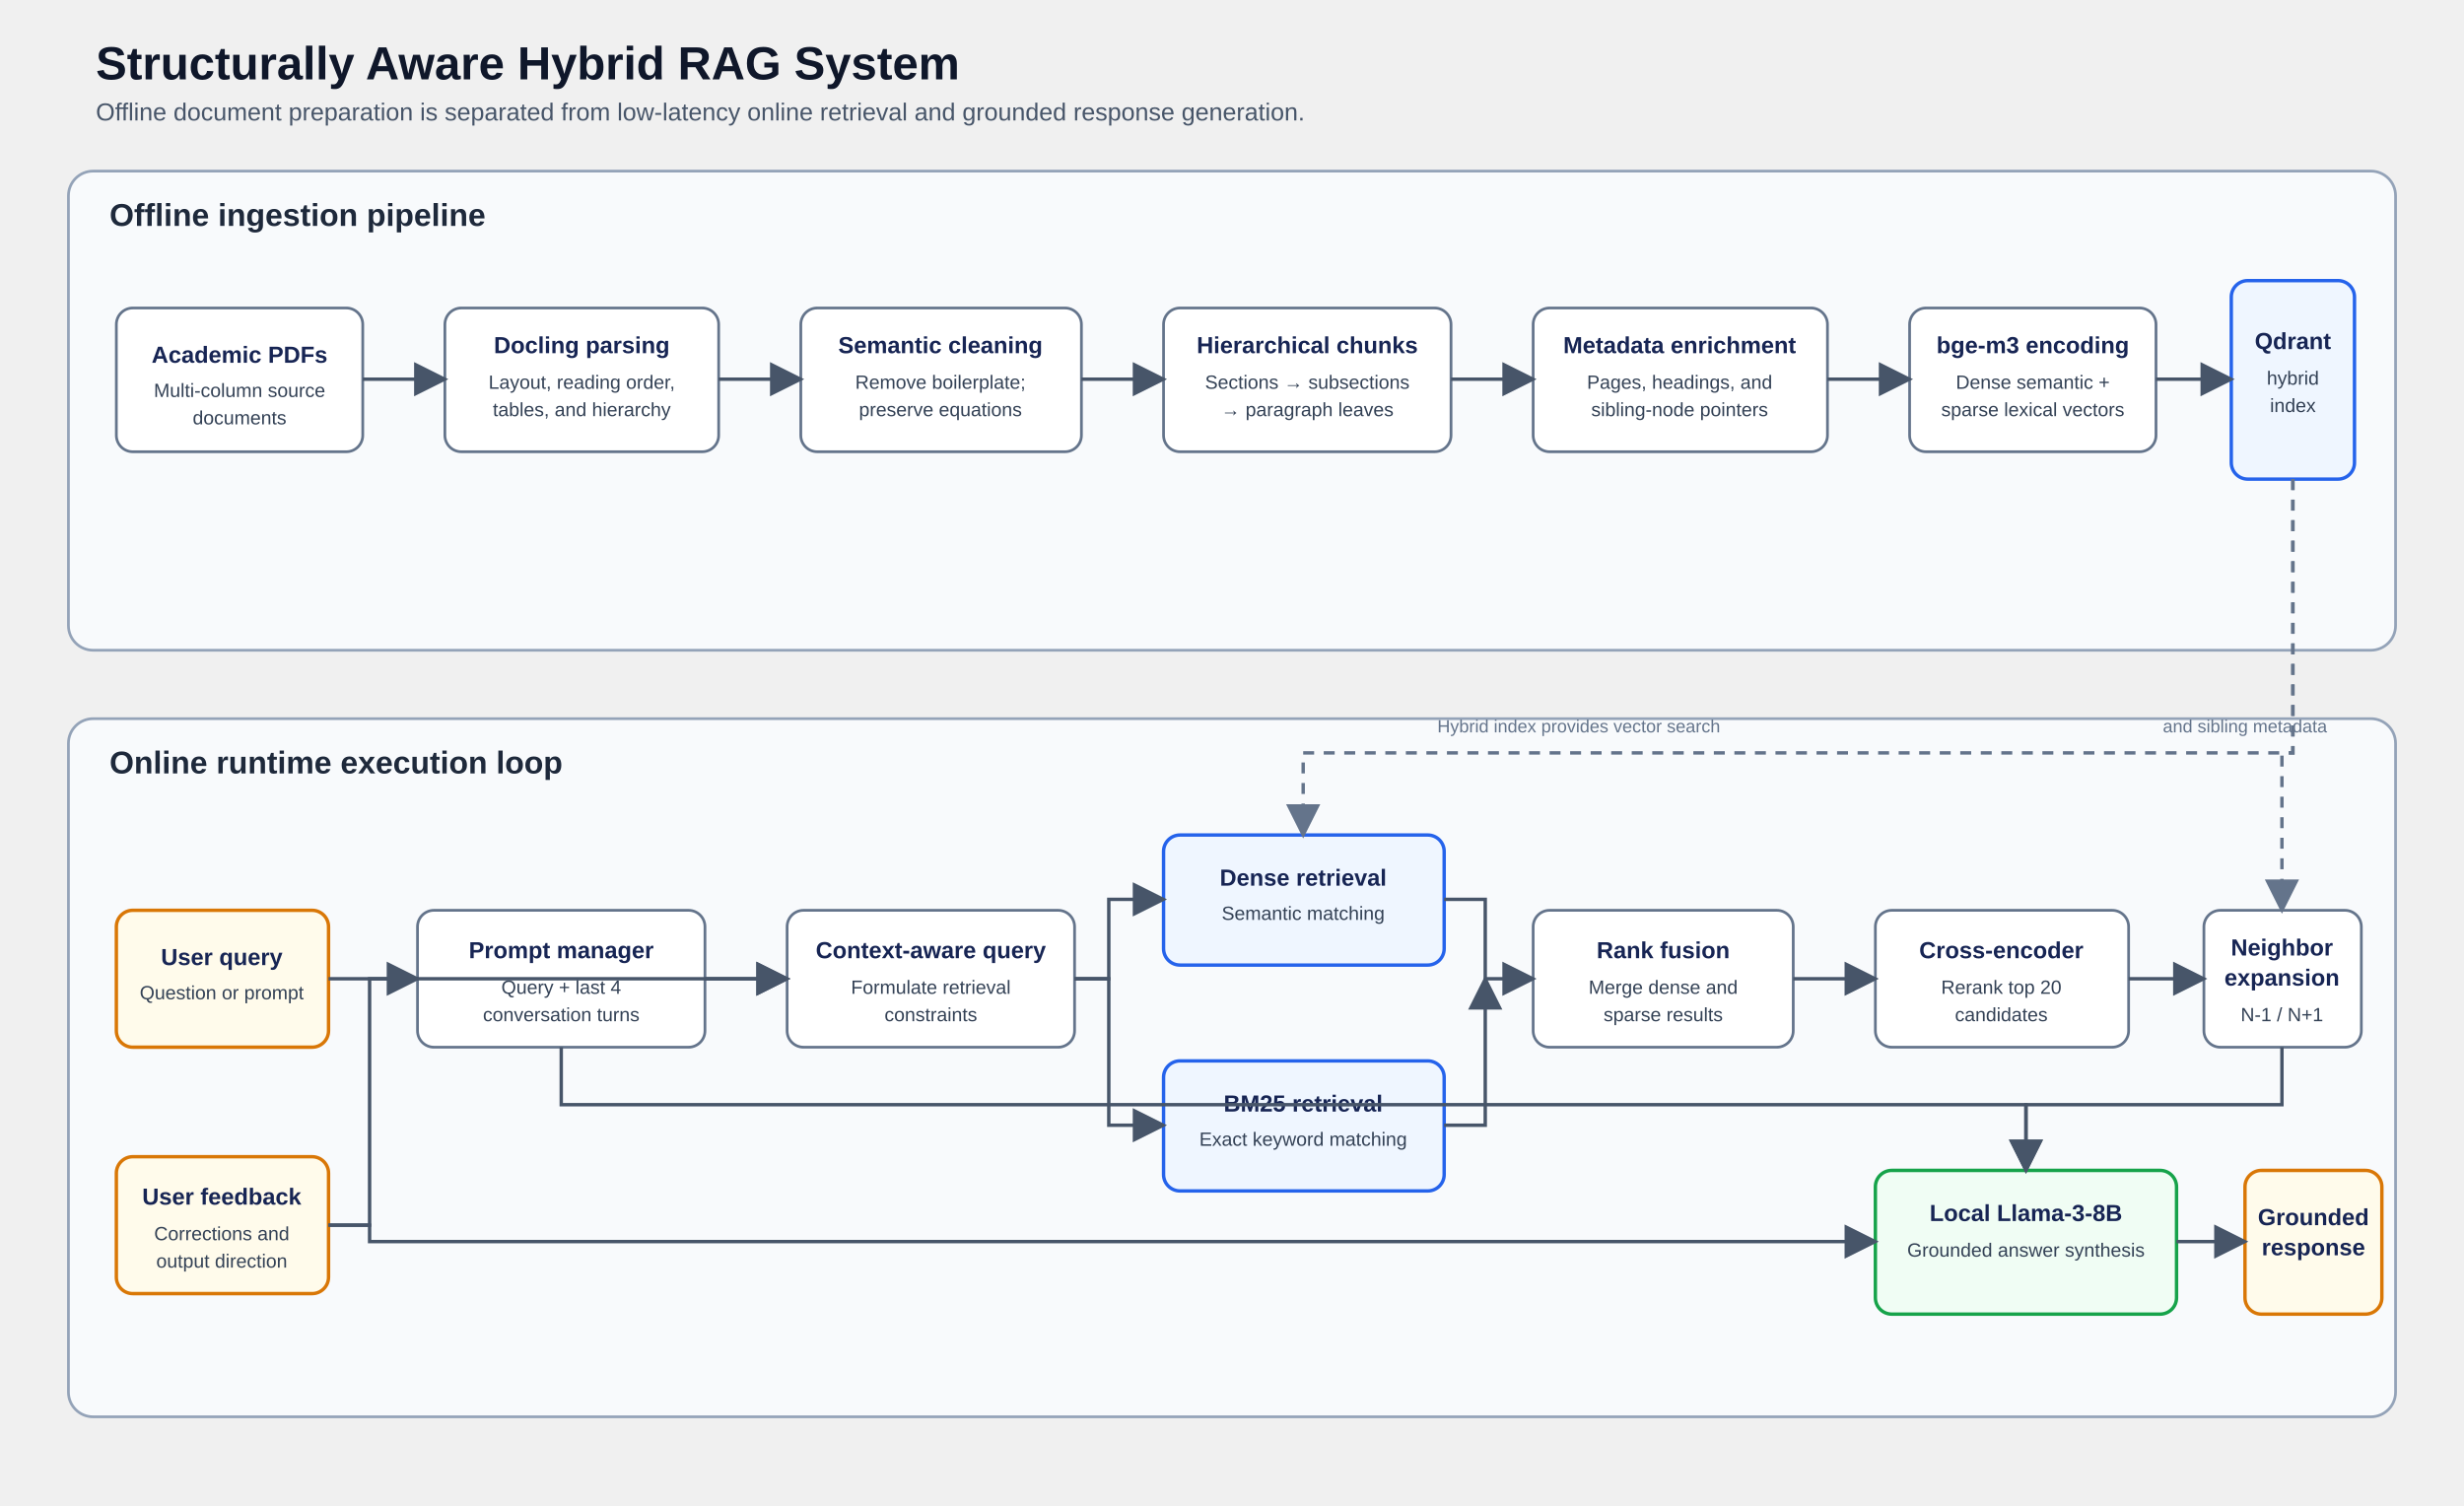
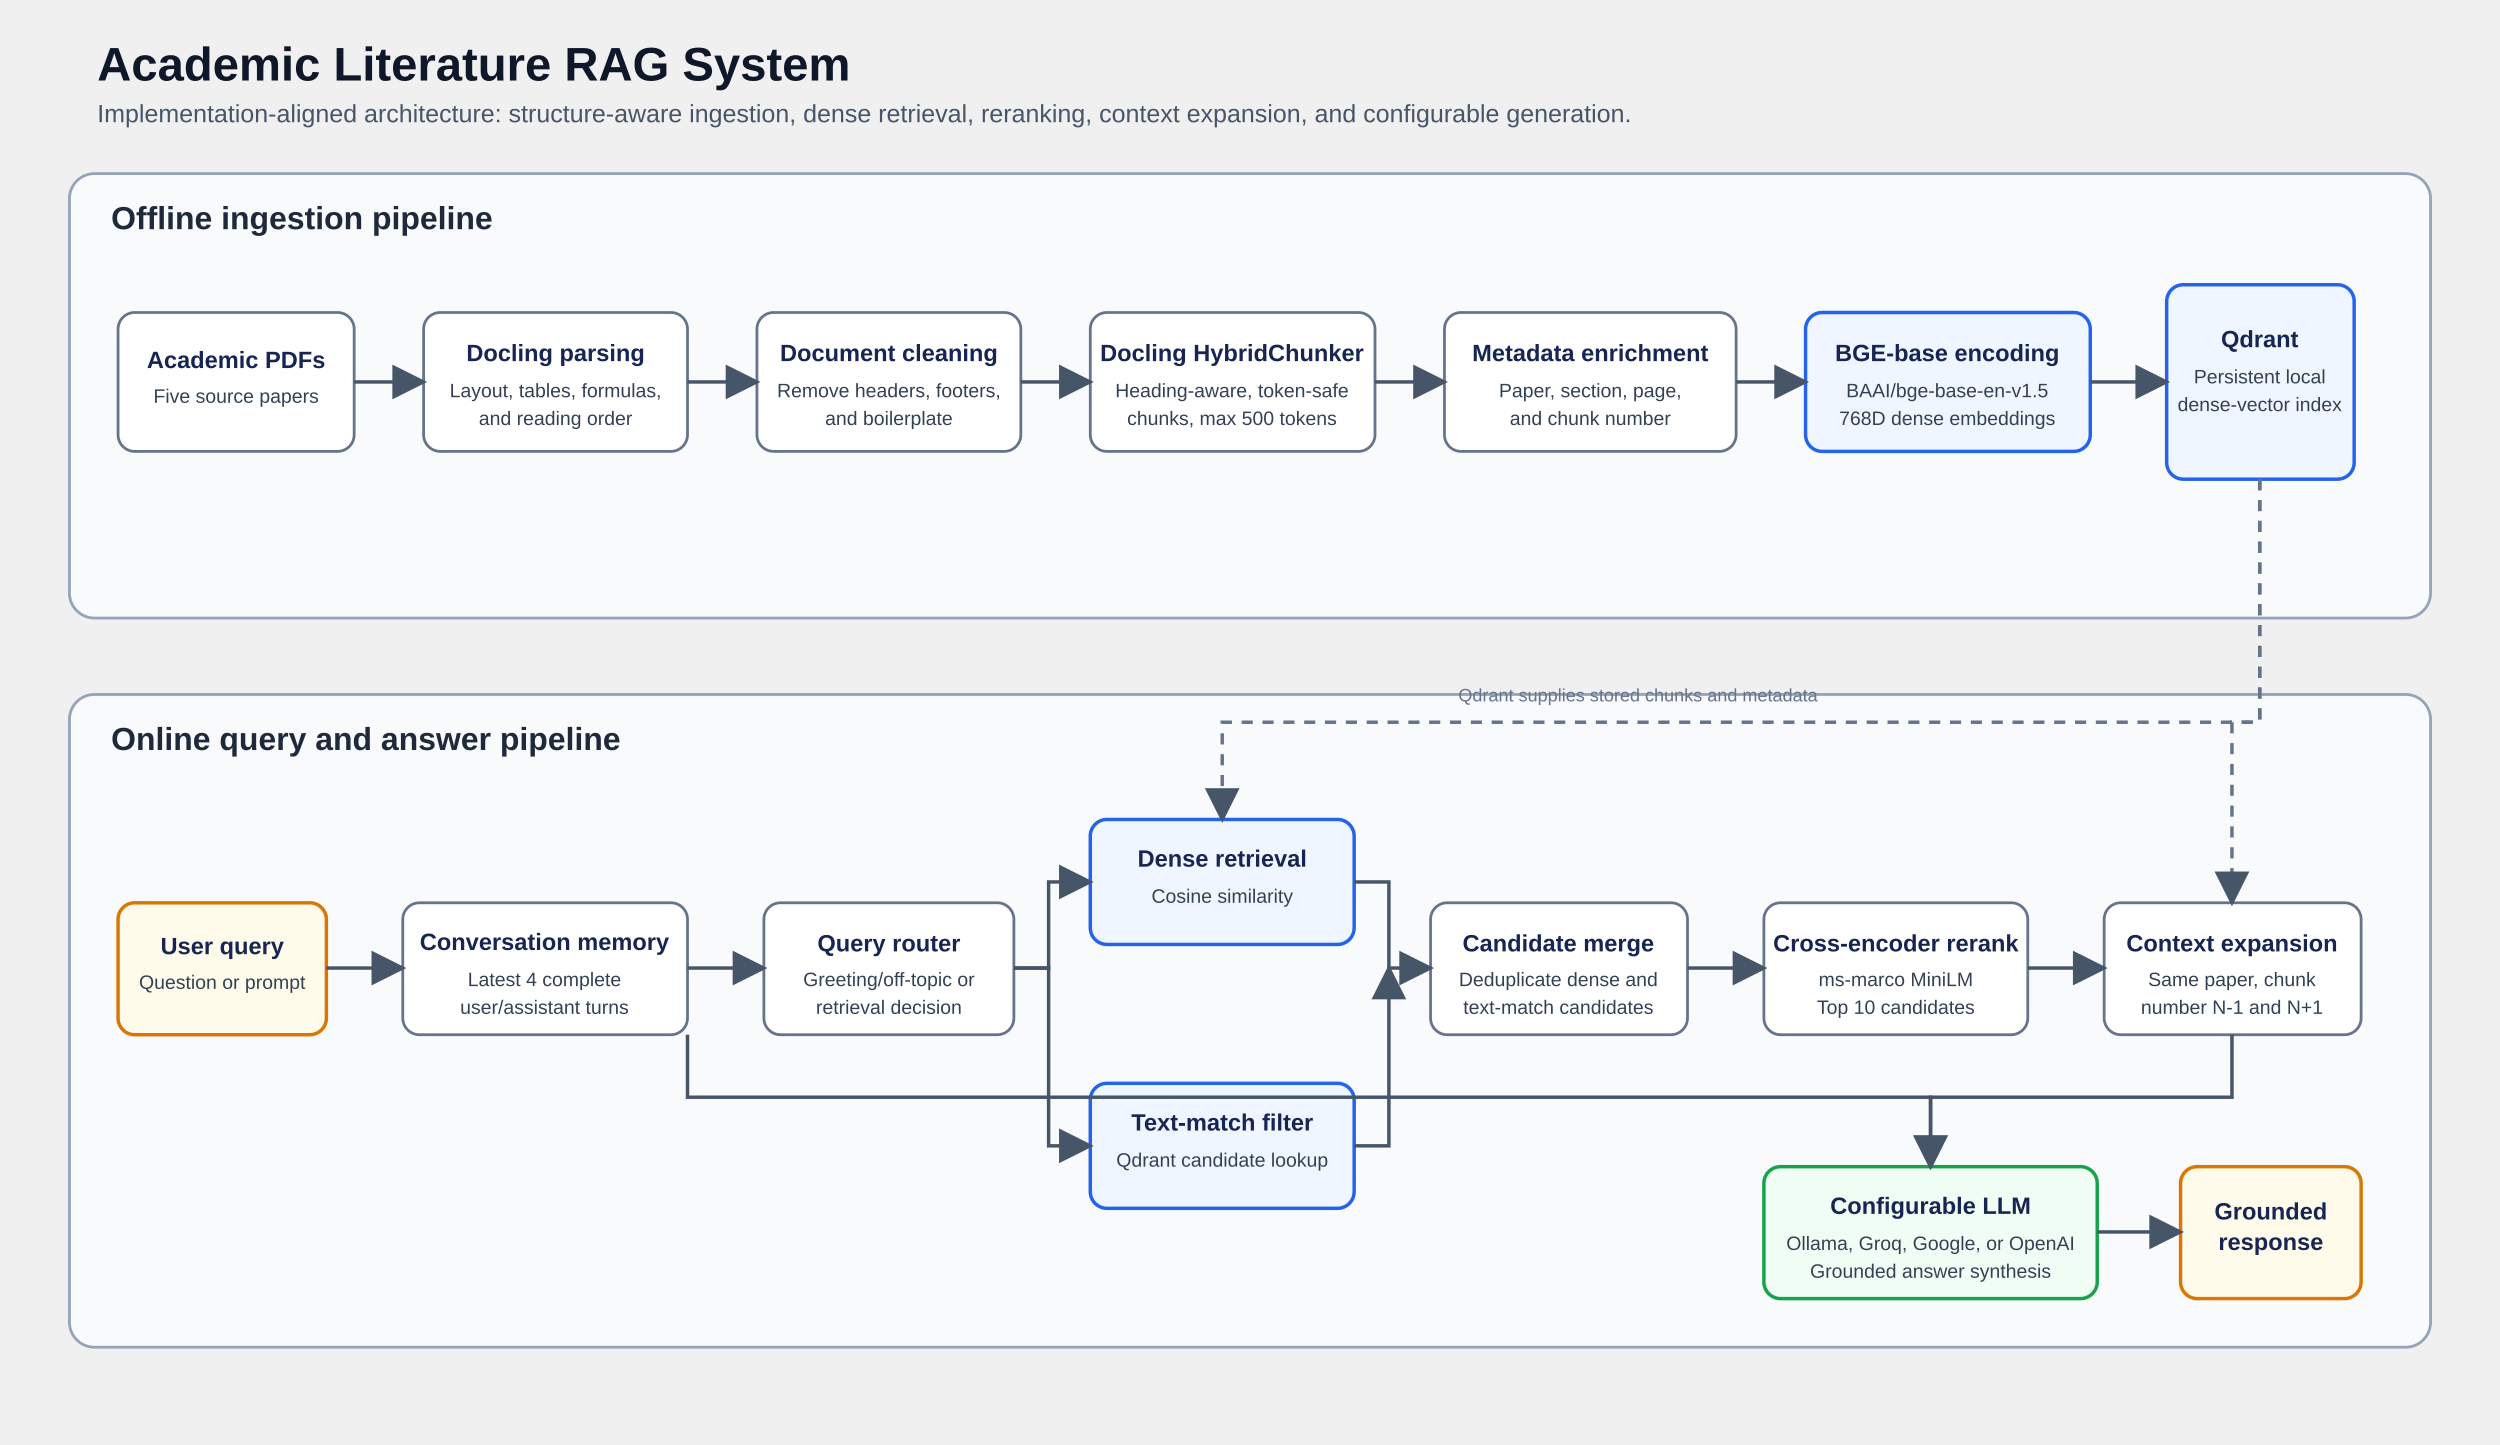
- <svg xmlns="http://www.w3.org/2000/svg" width="1800" height="1100" viewBox="0 0 1800 1100" role="img" aria-labelledby="title description">
+ <svg xmlns="http://www.w3.org/2000/svg" width="1800" height="1040" viewBox="0 0 1800 1040" role="img" aria-labelledby="title description">
  <defs>
    <marker id="arrow" markerWidth="10" markerHeight="10" refX="9" refY="5" orient="auto">
-       <path d="M0,0 L10,5 L0,10z" fill="#475569" />
-     </marker>
-     <marker id="dashArrow" markerWidth="10" markerHeight="10" refX="9" refY="5" orient="auto">
-       <path d="M0,0 L10,5 L0,10z" fill="#64748b" />
+       <path d="M0 0 L10 5 L0 10 Z" fill="#475569" />
    </marker>
    <style>
      .title { font: 700 34px Arial, sans-serif; fill: #0f172a; }
-       .subtitle { font: 500 18px Arial, sans-serif; fill: #475569; }
+       .subtitle { font: 18px Arial, sans-serif; fill: #475569; }
      .group { fill: #f8fafc; stroke: #94a3b8; stroke-width: 2; rx: 18; }
      .group-title { font: 700 23px Arial, sans-serif; fill: #1e293b; }
-       .node { fill: #fff; stroke: #64748b; stroke-width: 2; rx: 12; }
+       .node { fill: #ffffff; stroke: #64748b; stroke-width: 2; rx: 12; }
      .node-blue { fill: #eff6ff; stroke: #2563eb; stroke-width: 2.5; rx: 12; }
      .node-amber { fill: #fffbeb; stroke: #d97706; stroke-width: 2.5; rx: 12; }
      .node-green { fill: #f0fdf4; stroke: #16a34a; stroke-width: 2.5; rx: 12; }
      .node-title { font: 700 17px Arial, sans-serif; fill: #172554; text-anchor: middle; }
      .node-body { font: 14px Arial, sans-serif; fill: #334155; text-anchor: middle; }
      .arrow { stroke: #475569; stroke-width: 2.5; fill: none; marker-end: url(#arrow); }
-       .dash { stroke: #64748b; stroke-width: 2.5; stroke-dasharray: 8 7; fill: none; marker-end: url(#dashArrow); }
+       .dash { stroke: #64748b; stroke-width: 2.5; stroke-dasharray: 8 7; fill: none; marker-end: url(#arrow); }
      .label { font: 13px Arial, sans-serif; fill: #64748b; }
    </style>
  </defs>
-   <text x="70" y="58" class="title">Structurally Aware Hybrid RAG System</text>
-   <text x="70" y="88" class="subtitle">Offline document preparation is separated from low-latency online retrieval and grounded response generation.</text>
-   <rect x="50" y="125" width="1700" height="350" class="group" />
+   <text x="70" y="58" class="title">Academic Literature RAG System</text>
+   <text x="70" y="88" class="subtitle">Implementation-aligned architecture: structure-aware ingestion, dense retrieval, reranking, context expansion, and configurable generation.</text>
+   <rect x="50" y="125" width="1700" height="320" class="group" />
  <text x="80" y="165" class="group-title">Offline ingestion pipeline</text>
-   <rect x="85" y="225" width="180" height="105" class="node" />
-   <text x="175" y="265" class="node-title">Academic PDFs</text>
-   <text x="175" y="290" class="node-body">Multi-column source</text>
-   <text x="175" y="310" class="node-body">documents</text>
-   <rect x="325" y="225" width="200" height="105" class="node" />
-   <text x="425" y="258" class="node-title">Docling parsing</text>
-   <text x="425" y="284" class="node-body">Layout, reading order,</text>
-   <text x="425" y="304" class="node-body">tables, and hierarchy</text>
-   <rect x="585" y="225" width="205" height="105" class="node" />
-   <text x="687" y="258" class="node-title">Semantic cleaning</text>
-   <text x="687" y="284" class="node-body">Remove boilerplate;</text>
-   <text x="687" y="304" class="node-body">preserve equations</text>
-   <rect x="850" y="225" width="210" height="105" class="node" />
-   <text x="955" y="258" class="node-title">Hierarchical chunks</text>
-   <text x="955" y="284" class="node-body">Sections → subsections</text>
-   <text x="955" y="304" class="node-body">→ paragraph leaves</text>
-   <rect x="1120" y="225" width="215" height="105" class="node" />
-   <text x="1227" y="258" class="node-title">Metadata enrichment</text>
-   <text x="1227" y="284" class="node-body">Pages, headings, and</text>
-   <text x="1227" y="304" class="node-body">sibling-node pointers</text>
-   <rect x="1395" y="225" width="180" height="105" class="node" />
-   <text x="1485" y="258" class="node-title">bge-m3 encoding</text>
-   <text x="1485" y="284" class="node-body">Dense semantic +</text>
-   <text x="1485" y="304" class="node-body">sparse lexical vectors</text>
-   <rect x="1630" y="205" width="90" height="145" class="node-blue" />
-   <text x="1675" y="255" class="node-title">Qdrant</text>
-   <text x="1675" y="281" class="node-body">hybrid</text>
-   <text x="1675" y="301" class="node-body">index</text>
-   <path d="M265 277 H325" class="arrow" />
-   <path d="M525 277 H585" class="arrow" />
-   <path d="M790 277 H850" class="arrow" />
-   <path d="M1060 277 H1120" class="arrow" />
-   <path d="M1335 277 H1395" class="arrow" />
-   <path d="M1575 277 H1630" class="arrow" />
-   <rect x="50" y="525" width="1700" height="510" class="group" />
-   <text x="80" y="565" class="group-title">Online runtime execution loop</text>
-   <rect x="85" y="665" width="155" height="100" class="node-amber" />
-   <text x="162" y="705" class="node-title">User query</text>
-   <text x="162" y="730" class="node-body">Question or prompt</text>
-   <rect x="85" y="845" width="155" height="100" class="node-amber" />
-   <text x="162" y="880" class="node-title">User feedback</text>
-   <text x="162" y="906" class="node-body">Corrections and</text>
-   <text x="162" y="926" class="node-body">output direction</text>
-   <rect x="305" y="665" width="210" height="100" class="node" />
-   <text x="410" y="700" class="node-title">Prompt manager</text>
-   <text x="410" y="726" class="node-body">Query + last 4</text>
-   <text x="410" y="746" class="node-body">conversation turns</text>
-   <rect x="575" y="665" width="210" height="100" class="node" />
-   <text x="680" y="700" class="node-title">Context-aware query</text>
-   <text x="680" y="726" class="node-body">Formulate retrieval</text>
-   <text x="680" y="746" class="node-body">constraints</text>
-   <rect x="850" y="610" width="205" height="95" class="node-blue" />
-   <text x="952" y="647" class="node-title">Dense retrieval</text>
-   <text x="952" y="672" class="node-body">Semantic matching</text>
-   <rect x="850" y="775" width="205" height="95" class="node-blue" />
-   <text x="952" y="812" class="node-title">BM25 retrieval</text>
-   <text x="952" y="837" class="node-body">Exact keyword matching</text>
-   <rect x="1120" y="665" width="190" height="100" class="node" />
-   <text x="1215" y="700" class="node-title">Rank fusion</text>
-   <text x="1215" y="726" class="node-body">Merge dense and</text>
-   <text x="1215" y="746" class="node-body">sparse results</text>
-   <rect x="1370" y="665" width="185" height="100" class="node" />
-   <text x="1462" y="700" class="node-title">Cross-encoder</text>
-   <text x="1462" y="726" class="node-body">Rerank top 20</text>
-   <text x="1462" y="746" class="node-body">candidates</text>
-   <rect x="1610" y="665" width="115" height="100" class="node" />
-   <text x="1667" y="698" class="node-title">Neighbor</text>
-   <text x="1667" y="720" class="node-title">expansion</text>
-   <text x="1667" y="746" class="node-body">N-1 / N+1</text>
-   <rect x="1370" y="855" width="220" height="105" class="node-green" />
-   <text x="1480" y="892" class="node-title">Local Llama-3-8B</text>
-   <text x="1480" y="918" class="node-body">Grounded answer synthesis</text>
-   <rect x="1640" y="855" width="100" height="105" class="node-amber" />
-   <text x="1690" y="895" class="node-title">Grounded</text>
-   <text x="1690" y="917" class="node-title">response</text>
-   <path d="M240 715 H305" class="arrow" />
-   <path d="M515 715 H575" class="arrow" />
-   <path d="M785 715 H810 V657 H850" class="arrow" />
-   <path d="M785 715 H810 V822 H850" class="arrow" />
-   <path d="M1055 657 H1085 V715 H1120" class="arrow" />
-   <path d="M1055 822 H1085 V715" class="arrow" />
-   <path d="M1310 715 H1370" class="arrow" />
-   <path d="M1555 715 H1610" class="arrow" />
-   <path d="M1667 765 V807 H1480 V855" class="arrow" />
-   <path d="M1590 907 H1640" class="arrow" />
-   <path d="M240 895 H270 V715 H575" class="arrow" />
-   <path d="M410 765 V807 H1480 V855" class="arrow" />
-   <path d="M240 895 H270 V907 H1370" class="arrow" />
-   <path d="M1675 350 V550 H952 V610" class="dash" />
-   <path d="M1675 350 V550 H1667 V665" class="dash" />
-   <text x="1050" y="535" class="label">Hybrid index provides vector search</text>
-   <text x="1580" y="535" class="label">and sibling metadata</text>
+   <rect x="85" y="225" width="170" height="100" class="node" />
+   <text x="170" y="265" class="node-title">Academic PDFs</text>
+   <text x="170" y="290" class="node-body">Five source papers</text>
+   <rect x="305" y="225" width="190" height="100" class="node" />
+   <text x="400" y="260" class="node-title">Docling parsing</text>
+   <text x="400" y="286" class="node-body">Layout, tables, formulas,</text>
+   <text x="400" y="306" class="node-body">and reading order</text>
+   <rect x="545" y="225" width="190" height="100" class="node" />
+   <text x="640" y="260" class="node-title">Document cleaning</text>
+   <text x="640" y="286" class="node-body">Remove headers, footers,</text>
+   <text x="640" y="306" class="node-body">and boilerplate</text>
+   <rect x="785" y="225" width="205" height="100" class="node" />
+   <text x="887" y="260" class="node-title">Docling HybridChunker</text>
+   <text x="887" y="286" class="node-body">Heading-aware, token-safe</text>
+   <text x="887" y="306" class="node-body">chunks, max 500 tokens</text>
+   <rect x="1040" y="225" width="210" height="100" class="node" />
+   <text x="1145" y="260" class="node-title">Metadata enrichment</text>
+   <text x="1145" y="286" class="node-body">Paper, section, page,</text>
+   <text x="1145" y="306" class="node-body">and chunk number</text>
+   <rect x="1300" y="225" width="205" height="100" class="node-blue" />
+   <text x="1402" y="260" class="node-title">BGE-base encoding</text>
+   <text x="1402" y="286" class="node-body">BAAI/bge-base-en-v1.5</text>
+   <text x="1402" y="306" class="node-body">768D dense embeddings</text>
+   <rect x="1560" y="205" width="135" height="140" class="node-blue" />
+   <text x="1627" y="250" class="node-title">Qdrant</text>
+   <text x="1627" y="276" class="node-body">Persistent local</text>
+   <text x="1627" y="296" class="node-body">dense-vector index</text>
+   <path d="M255 275 H305" class="arrow" />
+   <path d="M495 275 H545" class="arrow" />
+   <path d="M735 275 H785" class="arrow" />
+   <path d="M990 275 H1040" class="arrow" />
+   <path d="M1250 275 H1300" class="arrow" />
+   <path d="M1505 275 H1560" class="arrow" />
+   <rect x="50" y="500" width="1700" height="470" class="group" />
+   <text x="80" y="540" class="group-title">Online query and answer pipeline</text>
+   <rect x="85" y="650" width="150" height="95" class="node-amber" />
+   <text x="160" y="687" class="node-title">User query</text>
+   <text x="160" y="712" class="node-body">Question or prompt</text>
+   <rect x="290" y="650" width="205" height="95" class="node" />
+   <text x="392" y="684" class="node-title">Conversation memory</text>
+   <text x="392" y="710" class="node-body">Latest 4 complete</text>
+   <text x="392" y="730" class="node-body">user/assistant turns</text>
+   <rect x="550" y="650" width="180" height="95" class="node" />
+   <text x="640" y="685" class="node-title">Query router</text>
+   <text x="640" y="710" class="node-body">Greeting/off-topic or</text>
+   <text x="640" y="730" class="node-body">retrieval decision</text>
+   <rect x="785" y="590" width="190" height="90" class="node-blue" />
+   <text x="880" y="624" class="node-title">Dense retrieval</text>
+   <text x="880" y="650" class="node-body">Cosine similarity</text>
+   <rect x="785" y="780" width="190" height="90" class="node-blue" />
+   <text x="880" y="814" class="node-title">Text-match filter</text>
+   <text x="880" y="840" class="node-body">Qdrant candidate lookup</text>
+   <rect x="1030" y="650" width="185" height="95" class="node" />
+   <text x="1122" y="685" class="node-title">Candidate merge</text>
+   <text x="1122" y="710" class="node-body">Deduplicate dense and</text>
+   <text x="1122" y="730" class="node-body">text-match candidates</text>
+   <rect x="1270" y="650" width="190" height="95" class="node" />
+   <text x="1365" y="685" class="node-title">Cross-encoder rerank</text>
+   <text x="1365" y="710" class="node-body">ms-marco MiniLM</text>
+   <text x="1365" y="730" class="node-body">Top 10 candidates</text>
+   <rect x="1515" y="650" width="185" height="95" class="node" />
+   <text x="1607" y="685" class="node-title">Context expansion</text>
+   <text x="1607" y="710" class="node-body">Same paper, chunk</text>
+   <text x="1607" y="730" class="node-body">number N-1 and N+1</text>
+   <rect x="1270" y="840" width="240" height="95" class="node-green" />
+   <text x="1390" y="874" class="node-title">Configurable LLM</text>
+   <text x="1390" y="900" class="node-body">Ollama, Groq, Google, or OpenAI</text>
+   <text x="1390" y="920" class="node-body">Grounded answer synthesis</text>
+   <rect x="1570" y="840" width="130" height="95" class="node-amber" />
+   <text x="1635" y="878" class="node-title">Grounded</text>
+   <text x="1635" y="900" class="node-title">response</text>
+   <path d="M235 697 H290" class="arrow" />
+   <path d="M495 697 H550" class="arrow" />
+   <path d="M730 697 H755 V635 H785" class="arrow" />
+   <path d="M730 697 H755 V825 H785" class="arrow" />
+   <path d="M975 635 H1000 V697 H1030" class="arrow" />
+   <path d="M975 825 H1000 V697" class="arrow" />
+   <path d="M1215 697 H1270" class="arrow" />
+   <path d="M1460 697 H1515" class="arrow" />
+   <path d="M1607 745 V790 H1390 V840" class="arrow" />
+   <path d="M1510 887 H1570" class="arrow" />
+   <path d="M495 745 V790 H1390 V840" class="arrow" />
+   <path d="M1627 345 V520 H880 V590" class="dash" />
+   <path d="M1627 345 V520 H1607 V650" class="dash" />
+   <text x="1050" y="505" class="label">Qdrant supplies stored chunks and metadata</text>
</svg>
